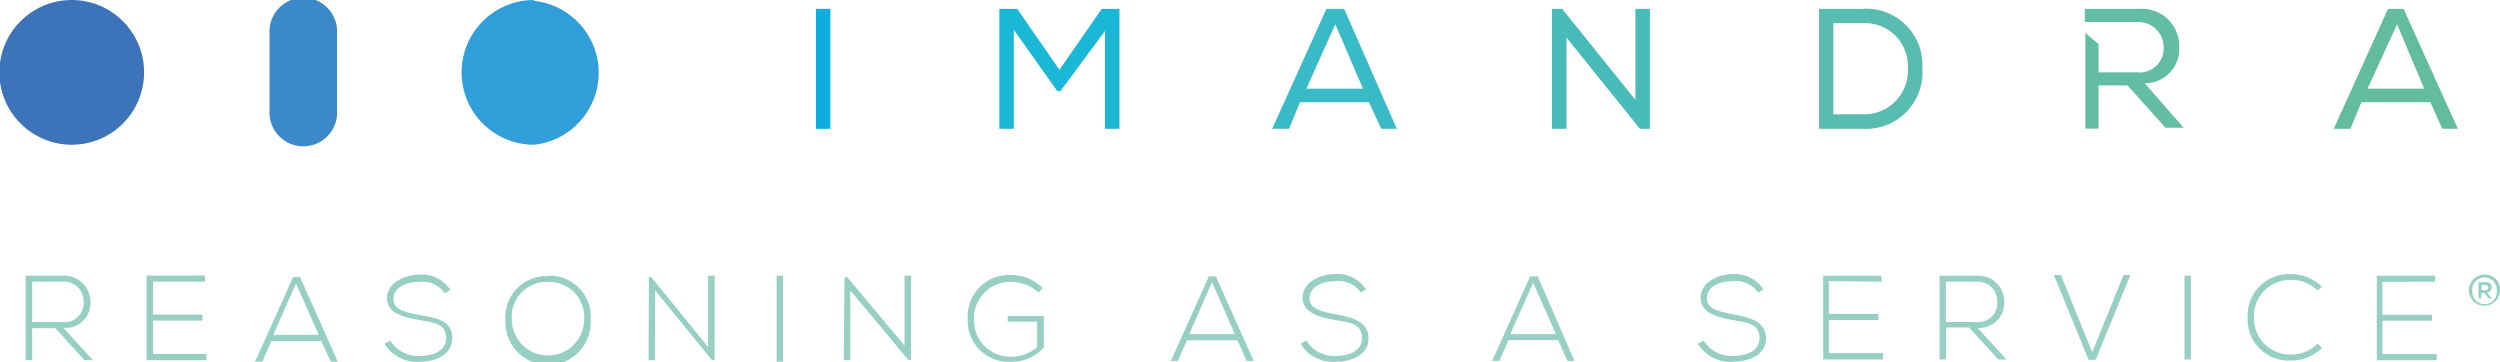
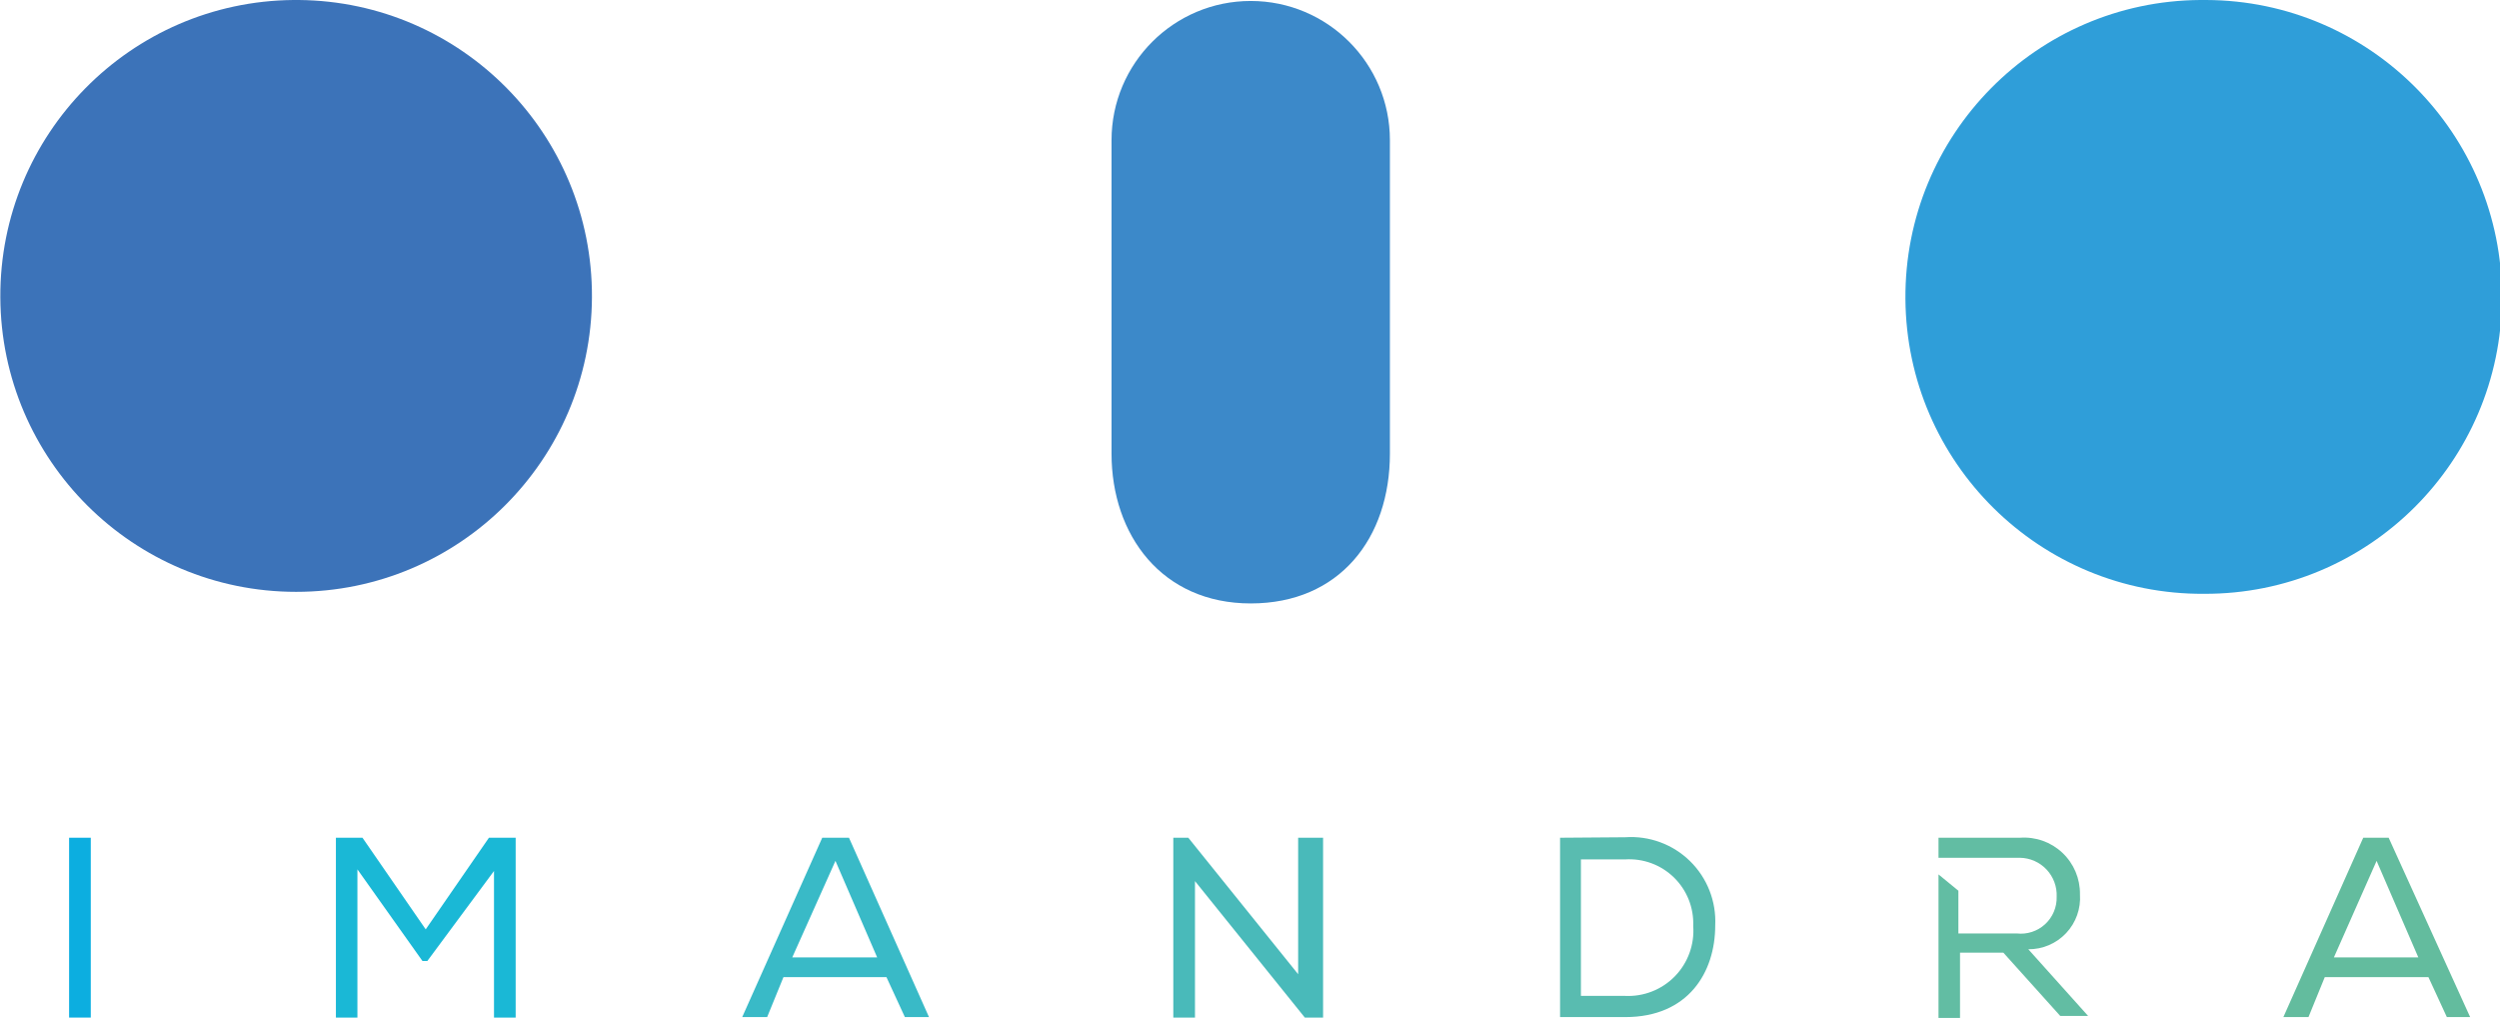
- <svg xmlns="http://www.w3.org/2000/svg" viewBox="0 0 138.19 19.99">
+ <svg xmlns="http://www.w3.org/2000/svg" viewBox="0 0 153.33 62.41">
  <defs>
    <style>
      .cls-1 {
-         fill: #97cfc2;
+         fill: #3c73b9;
      }

      .cls-2 {
-         fill: #3c73b9;
+         fill: #3c89c9;
      }

      .cls-3 {
-         fill: #3c89c9;
+         fill: #2f9ed9;
      }

      .cls-4 {
-         fill: #2f9ed9;
+         fill: #0caee0;
      }

      .cls-5 {
-         fill: #0caee0;
+         fill: #1ab8d6;
      }

      .cls-6 {
-         fill: #1ab8d6;
+         fill: #39bac7;
      }

      .cls-7 {
-         fill: #39bac7;
+         fill: #49baba;
      }

      .cls-8 {
-         fill: #49baba;
+         fill: #59bcb0;
      }

      .cls-9 {
-         fill: #59bcb0;
+         fill: #62bda3;
      }

      .cls-10 {
-         fill: #62bda3;
-       }
- 
-       .cls-11 {
        fill: #63bc9e;
      }
    </style>
  </defs>
  <g id="Layer_2" data-name="Layer 2">
    <g id="Layer_1-2" data-name="Layer 1">
      <g id="Page-1">
        <g id="imandra.ai-desktop">
          <g id="Group-2">
-             <path id="Fill-1" class="cls-1" d="M131.69,15.58V17.4h2.74v.33h-2.74v1.84h3v.34h-3.31V15.24h3.22v.33ZM128.11,19l.24.23a2.4,2.4,0,0,1-1.7.7,2.27,2.27,0,0,1-2.41-2.36,2.29,2.29,0,0,1,2.41-2.42,2.42,2.42,0,0,1,1.7.7l-.25.21a2,2,0,0,0-1.45-.59,2,2,0,0,0-2.06,2.08,2,2,0,0,0,2.06,2.05,2.11,2.11,0,0,0,1.46-.6Zm-7.36.87h.35V15.24h-.35Zm-3.37-4.67h.38l-1.92,4.69h-.39l-1.92-4.69h.39l1.73,4.27Zm-9.82.33V17.8h1.66a1.05,1.05,0,0,0,1.18-1.11,1.08,1.08,0,0,0-1-1.12h-1.8Zm1.71,2.55,1.65,1.79h-.46l-1.62-1.77h-1.27v1.77h-.36V15.24h2.05a1.44,1.44,0,0,1,1.53,1.45,1.38,1.38,0,0,1-1.51,1.43Zm-8.18-2.54v1.81h2.74v.34h-2.74v1.83h3v.35h-3.31V15.24H104v.33ZM97.48,16l-.3.17a1.48,1.48,0,0,0-1.41-.63c-.53,0-1.42.2-1.42.95,0,.59.64.73,1.43.88s1.84.33,1.84,1.33S96.55,20,95.77,20a2.11,2.11,0,0,1-1.92-1l.32-.17a1.83,1.83,0,0,0,1.6.85c.57,0,1.49-.17,1.49-1s-.77-.86-1.54-1S94,17.31,94,16.45s1-1.3,1.78-1.3A1.88,1.88,0,0,1,97.48,16Zm-14,2.47H86l-1.25-2.84Zm3.55,1.48h-.39l-.51-1.15H83.38l-.5,1.15h-.4l2.1-4.67H85ZM75.51,16l-.29.17a1.5,1.5,0,0,0-1.42-.63c-.53,0-1.41.2-1.41.95,0,.59.64.73,1.42.88s1.84.33,1.84,1.33S74.58,20,73.8,20a2.09,2.09,0,0,1-1.91-1l.32-.17a1.81,1.81,0,0,0,1.59.85c.58,0,1.49-.17,1.49-1s-.77-.86-1.54-1S72,17.31,72,16.45s1-1.3,1.77-1.3A1.87,1.87,0,0,1,75.51,16Zm-9.77,2.47h2.51L67,15.59Zm3.56,1.48h-.39l-.51-1.14H65.61l-.5,1.14h-.39l2.1-4.67h.39Zm-11.69-4-.2.23a2.18,2.18,0,0,0-1.51-.6,2,2,0,0,0-2.06,2.08,2,2,0,0,0,2.06,2.06,2.14,2.14,0,0,0,1.43-.54V17.78H55.7v-.31h2v1.75A2.45,2.45,0,0,1,55.9,20a2.27,2.27,0,0,1-2.41-2.38,2.29,2.29,0,0,1,2.41-2.42,2.42,2.42,0,0,1,1.71.7Zm-10.93-.63h.15L50,19.1V15.24h.36v4.67h-.14L47,16.05v3.86h-.36Zm-3.75,4.67h.35V15.24h-.35Zm-7.06-4.67H36l3.14,3.86V15.24h.36v4.67h-.14l-3.15-3.86v3.86h-.36Zm-5.58.26a1.93,1.93,0,0,0-2,2.07,2,2,0,1,0,4,0,1.94,1.94,0,0,0-2-2.07Zm0-.34a2.26,2.26,0,0,1,2.36,2.42,2.36,2.36,0,1,1-4.71,0,2.26,2.26,0,0,1,2.35-2.4Zm-5.41.8-.3.17a1.47,1.47,0,0,0-1.41-.63c-.53,0-1.42.2-1.42.95,0,.59.64.73,1.43.88S25,17.66,25,18.66,24,20,23.17,20a2.11,2.11,0,0,1-1.92-1l.32-.17a1.83,1.83,0,0,0,1.6.85c.57,0,1.49-.17,1.49-1s-.77-.86-1.54-1-1.73-.34-1.73-1.2,1-1.3,1.78-1.3A1.88,1.88,0,0,1,24.88,16Zm-9.77,2.47h2.51l-1.26-2.84Zm3.56,1.48h-.39l-.52-1.14H15l-.5,1.14h-.4l2.1-4.67h.39ZM8.46,15.57v1.82h2.73v.33H8.46v1.84h2.95v.35H8.1V15.23h3.23v.34Zm-6.68,0V17.8H3.44a1.05,1.05,0,0,0,1.18-1.11,1.08,1.08,0,0,0-1-1.12H1.78ZM3.5,18.12l1.64,1.79H4.67L3.06,18.14H1.78v1.77H1.42V15.24H3.47A1.45,1.45,0,0,1,5,16.7,1.37,1.37,0,0,1,3.5,18.12Z" />
            <g id="Imandra-gradient-logo-blue">
              <g id="Group-2-2" data-name="Group-2">
-                 <path id="Fill-6" class="cls-2" d="M3.93,0A4,4,0,1,0,4,0Z" />
-                 <path id="Fill-12" class="cls-3" d="M14.9,1.88v4.2a1.31,1.31,0,0,0,0,.28,1.87,1.87,0,1,0,3.73-.28V1.88a1.87,1.87,0,1,0-3.73,0" />
-                 <path id="Fill-9" class="cls-4" d="M29.49,0a4,4,0,0,0,.05,8h0a4,4,0,0,0,0-7.95Z" />
-                 <polygon id="Fill-15" class="cls-5" points="45.1 7.12 45.9 7.12 45.9 0.49 45.1 0.49 45.1 7.12" />
-                 <polygon id="Fill-17" class="cls-6" points="60.9 0.49 58.56 3.86 56.23 0.49 55.24 0.49 55.24 7.12 56.04 7.12 56.04 1.65 58.44 5.03 58.62 5.03 61.08 1.71 61.08 7.12 61.88 7.12 61.88 0.49 60.9 0.49" />
-                 <path id="Fill-20" class="cls-7" d="M73.32.49l-3,6.63h.93l.61-1.47h3.81l.68,1.47h.86L74.3.49Zm.49.85L75.34,4.9H72.21Z" />
-                 <polygon id="Fill-23" class="cls-8" points="90.4 0.49 90.4 5.52 86.35 0.49 85.79 0.49 85.79 7.12 86.59 7.12 86.59 2.08 90.65 7.12 91.2 7.12 91.2 0.49 90.4 0.49" />
-                 <path id="Fill-26" class="cls-9" d="M100.55.49V7.12h2.39a3.13,3.13,0,0,0,3.32-3.38A3.1,3.1,0,0,0,102.94.49Zm.79.79h1.6a2.37,2.37,0,0,1,2.52,2.46,2.42,2.42,0,0,1-2.52,2.58h-1.6Z" />
-                 <path id="Fill-29" class="cls-10" d="M115.24.49v.73h3a1.39,1.39,0,0,1,1.36,1.41A1.33,1.33,0,0,1,118.13,4H116V2.44l-.73-.62V7.11H116V4.72h1.6l2.1,2.34h1L118.55,4.6a1.89,1.89,0,0,0,1.91-2A2.06,2.06,0,0,0,118.25.49Z" />
-                 <path id="Fill-32" class="cls-11" d="M132,.49,129,7.12h.92l.61-1.47h3.81L135,7.12h.86l-3-6.63Zm.5.85L134,4.9h-3.13Z" />
+                 <path id="Fill-6" class="cls-1" d="M18,0a18.15,18.15,0,1,0,.34,0Z" />
+                 <path id="Fill-12" class="cls-2" d="M68.2,8.6s0,5,0,10,0,9,0,9.22c0,5,3.09,9.19,8.54,9.19s8.54-4,8.54-9.19V8.6a8.54,8.54,0,1,0-17.08,0" />
+                 <g>
+                   <path id="Fill-9" class="cls-3" d="M135,0a18.21,18.21,0,0,0,.24,36.42h0A18.21,18.21,0,0,0,135.36,0Z" />
+                   <polygon id="Fill-15" class="cls-4" points="4.24 62.41 5.57 62.41 5.57 51.38 4.24 51.38 4.24 62.41" />
+                   <polygon id="Fill-17" class="cls-5" points="30 51.38 26.12 57 22.24 51.38 20.61 51.38 20.61 62.41 21.93 62.41 21.93 53.32 25.92 58.94 26.22 58.94 30.31 53.42 30.31 62.41 31.64 62.41 31.64 51.38 30 51.38" />
+                   <path id="Fill-20" class="cls-6" d="M50.45,51.38l-4.91,11h1.53l1-2.45h6.32l1.13,2.45H57l-4.91-11Zm.81,1.42,2.56,5.92H48.61Z" />
+                   <polygon id="Fill-23" class="cls-7" points="79.65 51.38 79.65 59.75 72.91 51.38 71.99 51.38 71.99 62.41 73.32 62.41 73.32 54.04 80.06 62.41 81.18 62.41 81.18 51.38 79.65 51.38" />
+                   <path id="Fill-26" class="cls-8" d="M95.72,51.38v11h4c3.88,0,5.52-2.76,5.52-5.62a5.17,5.17,0,0,0-5.52-5.41ZM97,52.71H99.7a3.93,3.93,0,0,1,4.19,4.08,4,4,0,0,1-4.19,4.29H97Z" />
+                   <path id="Fill-29" class="cls-9" d="M118.94,51.38v1.23h5A2.29,2.29,0,0,1,126.19,55a2.2,2.2,0,0,1-2.45,2.25h-3.58V54.63l-1.22-1v8.8h1.32v-4h2.66l3.49,3.88h1.71l-3.67-4.09a3.15,3.15,0,0,0,3.17-3.37,3.43,3.43,0,0,0-3.68-3.47Z" />
+                   <path id="Fill-32" class="cls-10" d="M145,51.38l-4.9,11h1.54l1-2.45H149l1.13,2.45h1.43l-5-11Zm.82,1.42,2.56,5.92H143.2Z" />
+                 </g>
              </g>
            </g>
-             <path class="cls-1" d="M138.19,16.05a.86.86,0,1,1-.86-.87A.82.82,0,0,1,138.19,16.05Zm-1.53,0a.68.68,0,1,0,1.35,0,.66.66,0,0,0-.68-.71.65.65,0,0,0-.67.71Zm.83.11a.28.28,0,0,0-.08-.56H137v.89h.16v-.31h.15l.25.31h.18v0l-.26-.3Zm-.08-.4a.14.14,0,1,1,0,.28h-.24v-.28Z" />
          </g>
        </g>
      </g>
    </g>
  </g>
</svg>
